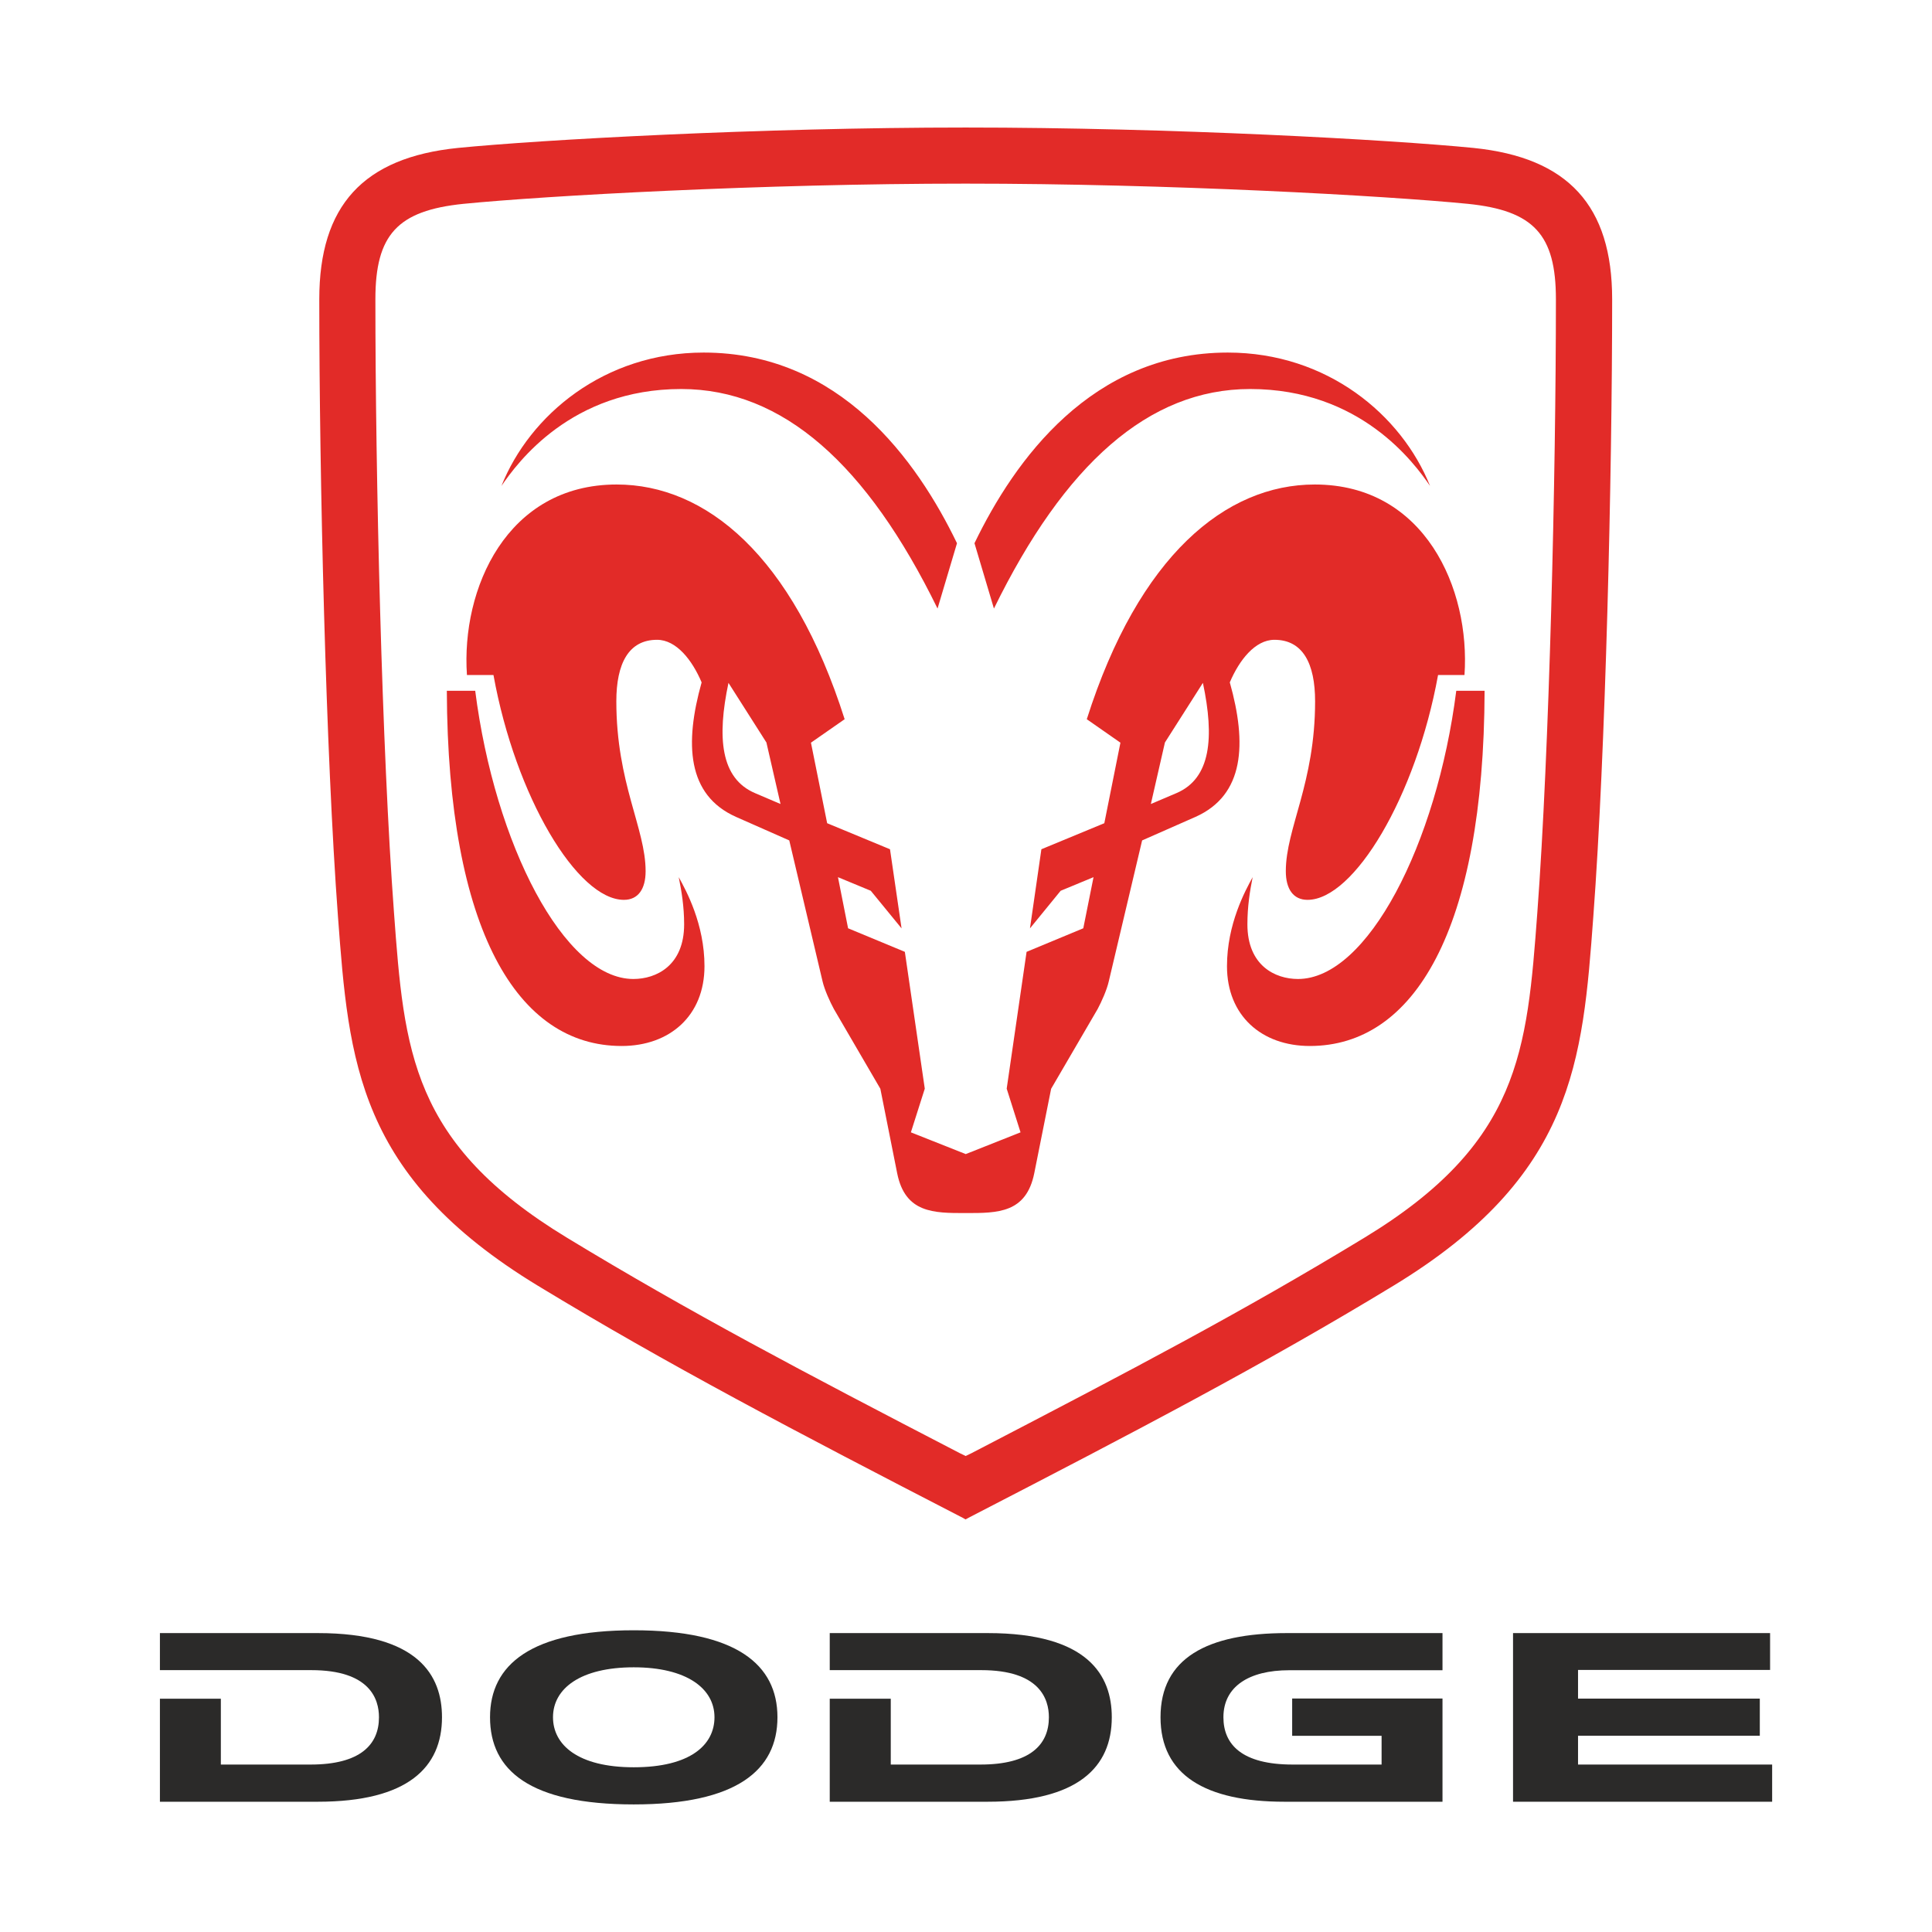
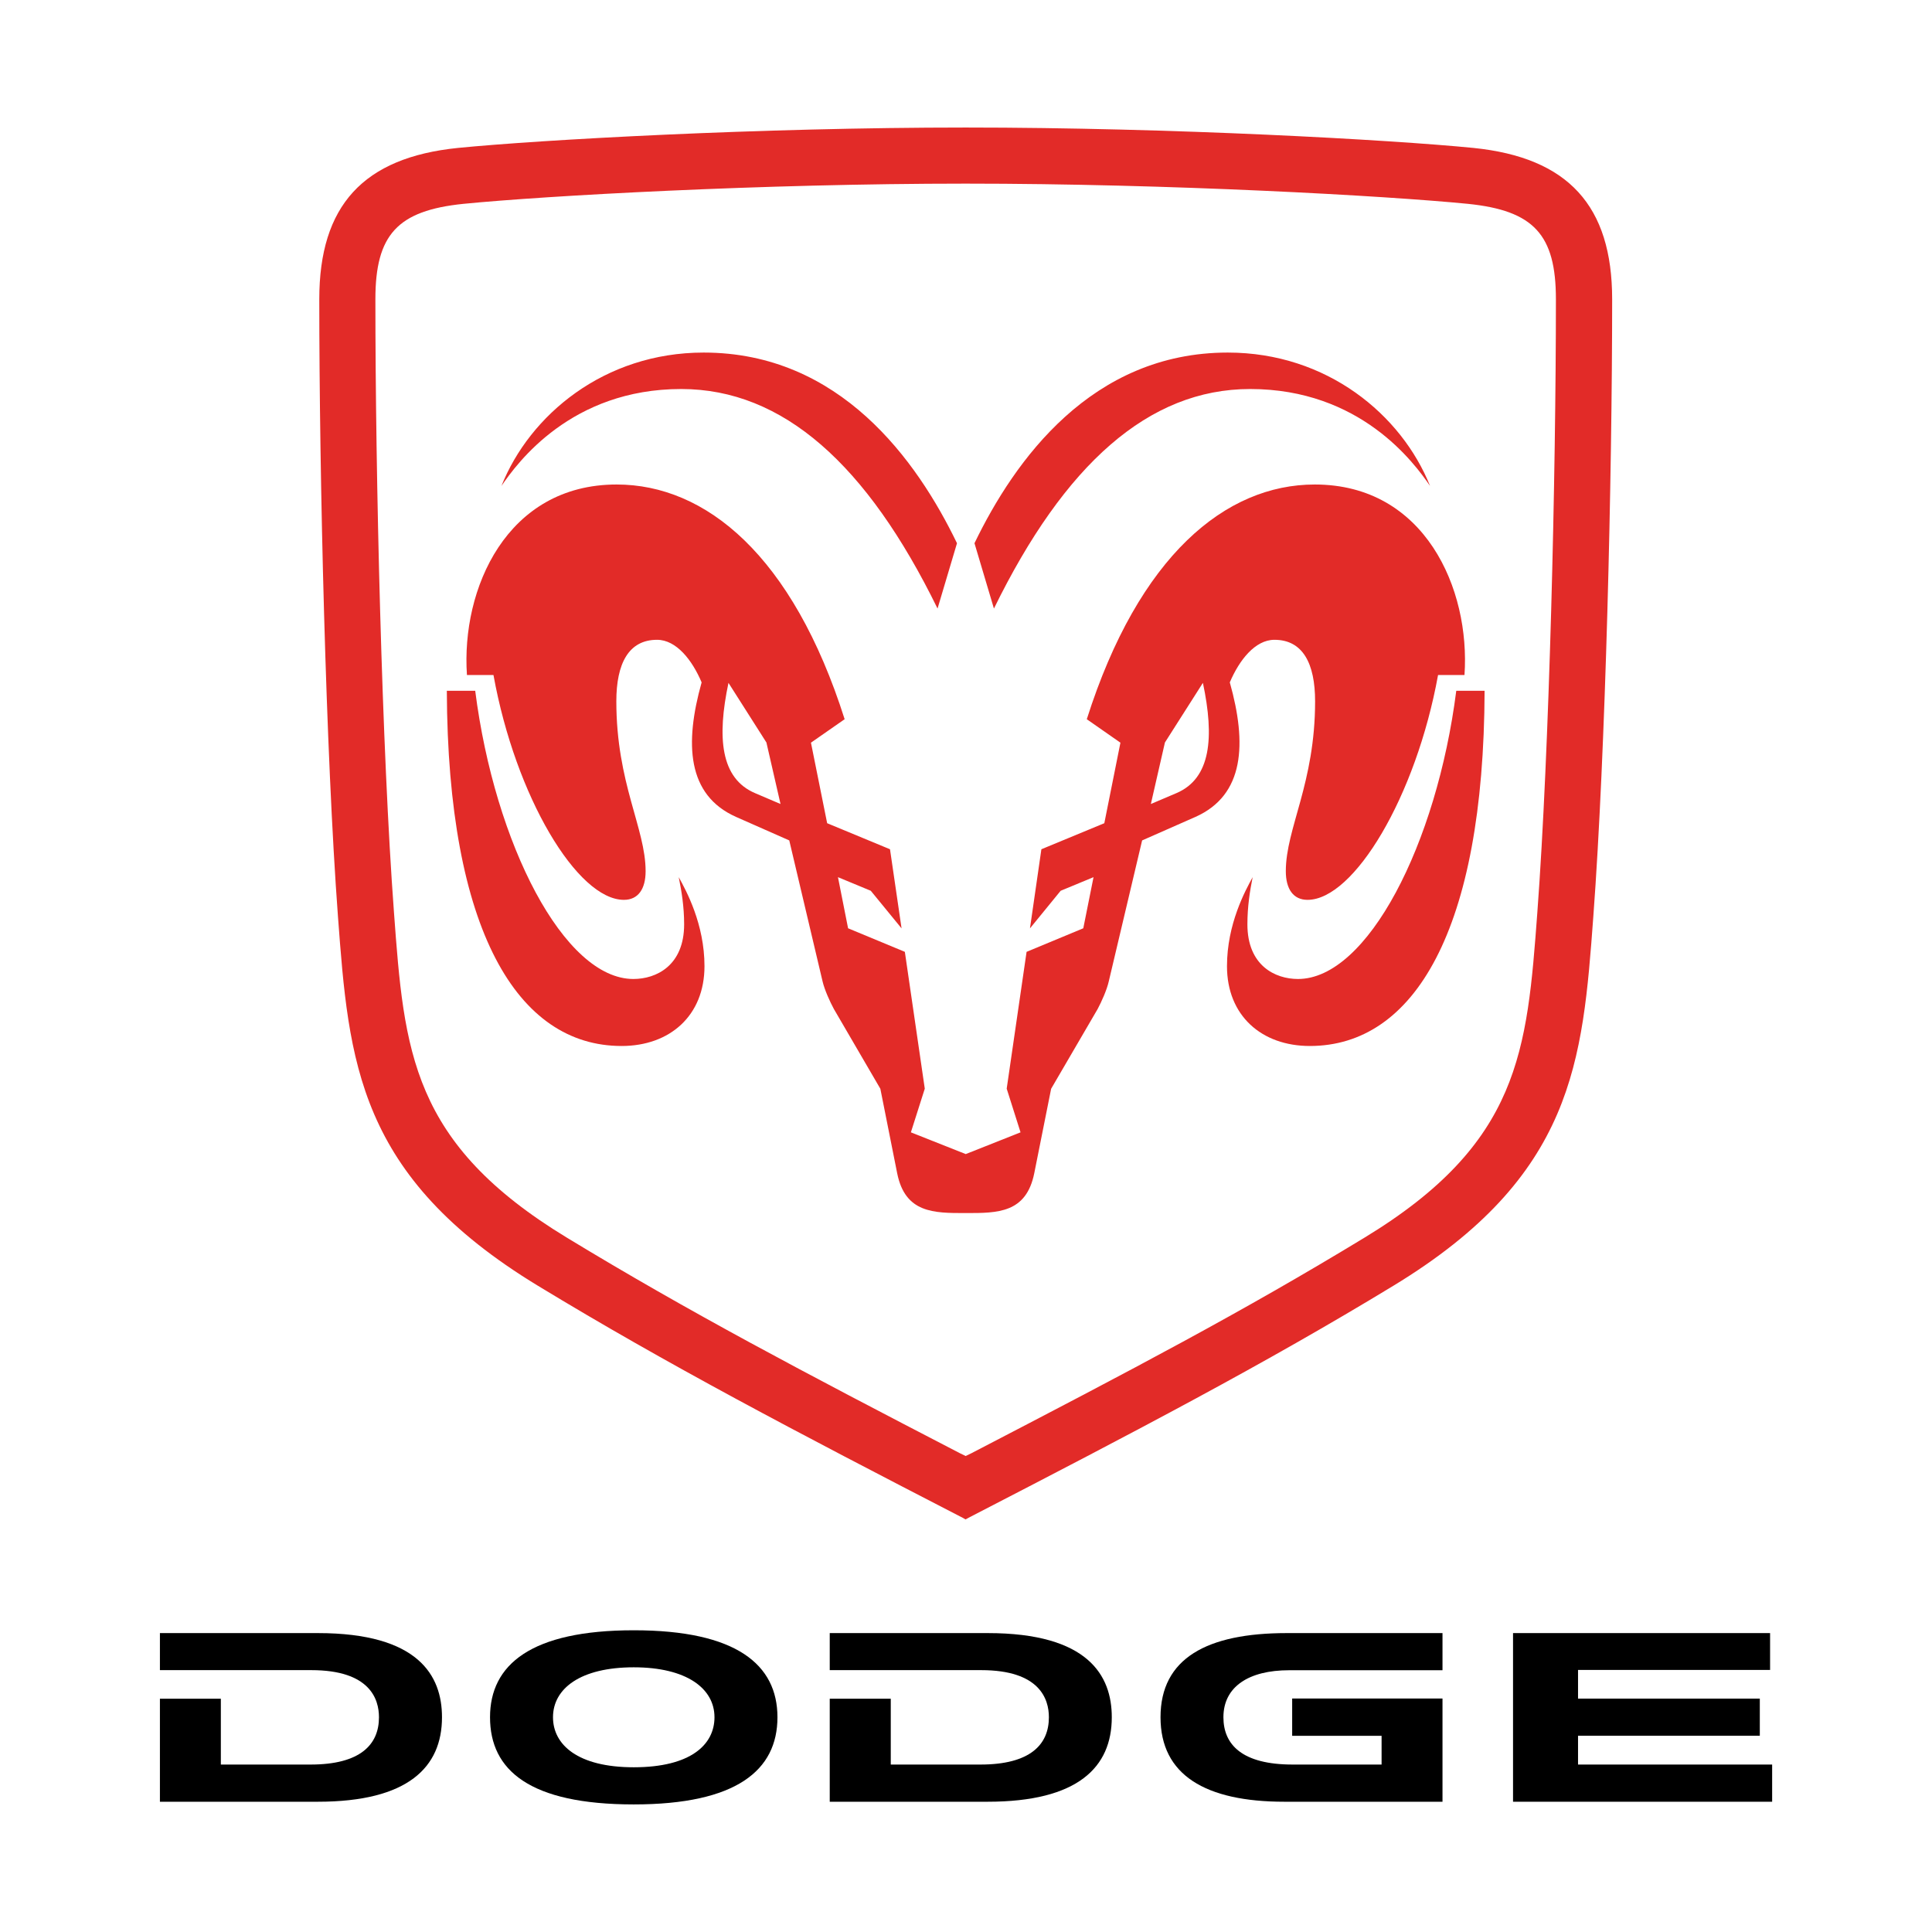
<svg xmlns="http://www.w3.org/2000/svg" width="500" height="500" viewBox="0 0 500 500">
  <g fill="#e22b28" stroke="none">
    <path d="M 381.346 38.286 C 359.904 36.169 303.297 33.004 249.909 33.004 C 196.518 33.004 139.916 36.169 118.483 38.286 C 94.01 40.782 82.63 53.214 82.63 77.44 C 82.63 123.433 84.324 195.1 87.464 237.196 C 90.272 274.722 92.462 304.351 139.187 332.737 C 172.613 353.055 205.856 370.468 249.141 392.802 L 249.884 393.222 L 250.65 392.802 C 294.033 370.395 327.338 352.982 360.63 332.737 C 407.379 304.327 409.582 274.722 412.35 237.196 C 415.517 194.9 417.224 123.308 417.224 77.44 C 417.224 53.214 405.818 40.782 381.346 38.286 Z M 397.859 236.174 C 395.188 272.085 393.419 295.833 353.102 320.32 C 321.463 339.548 293.551 354.204 251.356 376.119 L 249.909 376.813 L 248.475 376.119 C 207.614 354.935 178.464 339.598 146.731 320.32 C 106.399 295.833 104.607 272.06 101.96 236.135 C 98.83 194.26 97.15 123.124 97.15 77.44 C 97.15 60.709 102.89 54.501 119.93 52.755 C 141.125 50.664 197.125 47.523 249.909 47.523 C 302.716 47.523 358.679 50.664 379.898 52.755 C 396.939 54.501 402.669 60.709 402.669 77.44 C 402.669 123.1 400.985 194.21 397.859 236.174 Z" />
    <path d="M 247.669 140.584 L 242.635 157.492 C 224.405 120.231 202.642 100.677 176.298 100.677 C 147.828 100.677 133.892 119.738 129.775 125.759 C 137.093 107.393 156.4 91.243 182.11 91.243 C 217.345 91.243 237.259 119.066 247.669 140.584 Z" />
    <path d="M 115.639 178.776 C 115.861 240.846 133.919 270.701 160.876 270.701 C 173.367 270.701 182.32 262.837 182.32 250.049 C 182.32 239.139 177.583 230.485 175.656 227.009 C 176.386 230.581 177.055 234.641 177.055 239.212 C 177.055 249.912 169.829 253.362 163.919 253.362 C 145.988 253.362 128.057 218.488 122.984 178.776 C 120.723 178.776 115.576 178.776 115.639 178.776 Z" />
    <path d="M 317.746 91.243 C 343.465 91.243 362.734 107.393 370.093 125.759 C 365.974 119.738 352.036 100.677 323.53 100.677 C 297.239 100.677 275.47 120.231 257.228 157.492 L 252.195 140.584 C 262.586 119.066 282.531 91.243 317.746 91.243 Z" />
    <path d="M 376.881 178.776 C 371.826 218.488 353.88 253.362 335.919 253.362 C 330.023 253.362 322.827 249.912 322.827 239.212 C 322.827 234.641 323.465 230.581 324.186 227.009 C 322.28 230.485 317.543 239.139 317.543 250.049 C 317.543 262.837 326.487 270.701 338.988 270.701 C 365.924 270.701 384.018 240.846 384.212 178.776 C 384.293 178.776 379.159 178.776 376.881 178.776 Z" />
    <path d="M 340.264 125.389 C 317.235 125.389 294.726 143.754 281.26 186.132 L 289.966 192.205 L 285.797 213.046 L 269.51 219.785 L 266.554 240.263 L 274.495 230.532 L 283.004 227.009 L 280.355 240.239 L 265.678 246.336 L 260.532 281.747 L 264.116 293.049 L 249.933 298.676 L 235.737 293.049 L 239.333 281.747 L 234.175 246.336 L 219.483 240.239 L 216.864 227.009 L 225.359 230.532 L 233.324 240.263 L 230.331 219.785 L 214.067 213.046 L 209.874 192.205 L 218.593 186.132 C 205.139 143.754 182.643 125.389 159.589 125.389 C 131.11 125.389 119.31 152.423 120.845 174.696 L 127.709 174.696 C 133.409 206.192 149.426 232.88 161.473 232.88 C 165.157 232.88 167.084 230.073 167.084 225.464 C 167.084 214.358 159.506 202.734 159.506 181.495 C 159.506 171.715 162.696 165.58 170.04 165.58 C 175.049 165.58 179.145 170.849 181.58 176.6 C 177.128 192.465 177.795 205.749 190.46 211.404 C 196.719 214.182 204.261 217.499 204.261 217.499 C 204.261 217.499 212.301 251.557 212.883 253.993 C 213.412 256.219 214.796 259.262 215.813 261.14 C 217.282 263.7 227.834 281.771 227.834 281.771 C 227.834 281.771 231.421 299.79 232.185 303.622 C 234.253 313.935 241.612 313.96 249.933 313.935 C 258.231 313.96 265.59 313.935 267.668 303.622 C 268.432 299.79 272.033 281.771 272.033 281.771 C 272.033 281.771 282.557 263.7 284.065 261.14 C 285.066 259.262 286.44 256.219 286.946 253.993 C 287.527 251.557 295.58 217.499 295.58 217.499 C 295.58 217.499 303.136 214.182 309.408 211.404 C 322.059 205.749 322.739 192.465 318.272 176.6 C 320.711 170.849 324.82 165.58 329.823 165.58 C 337.172 165.58 340.347 171.715 340.347 181.495 C 340.347 202.734 332.768 214.358 332.768 225.464 C 332.768 230.073 334.698 232.88 338.381 232.88 C 350.402 232.88 366.444 206.192 372.168 174.696 L 379.009 174.696 C 380.545 152.423 368.757 125.389 340.264 125.389 Z M 195.416 205.266 C 186.453 201.458 185.539 190.846 188.529 176.724 L 198.348 192.156 L 201.998 208.076 C 201.998 208.076 198.45 206.556 195.416 205.266 Z M 304.446 205.266 C 301.395 206.556 297.841 208.076 297.841 208.076 L 301.481 192.156 L 311.31 176.724 C 314.306 190.846 313.401 201.458 304.446 205.266 Z" />
  </g>
-   <g fill="#2b2a29" stroke="none" id="text">
+   <g fill="currentColor" stroke="none" id="text">
    <path d="M 230.53 439.623 L 230.53 456.665 C 230.53 456.665 247.929 456.665 253.742 456.665 C 266.591 456.665 271.452 451.521 271.452 444.423 C 271.452 439.76 269.136 432.23 253.94 432.23 C 248.608 432.23 214.737 432.23 214.737 432.23 L 214.737 422.642 C 214.737 422.642 241.299 422.642 255.634 422.642 C 281.657 422.642 287.73 433.651 287.73 444.423 C 287.73 457.344 278.996 466.288 255.571 466.288 C 241.176 466.288 214.737 466.288 214.737 466.288 L 214.737 439.623 L 230.53 439.623 Z" />
    <path d="M 57.155 439.623 L 57.155 456.665 C 57.155 456.665 74.578 456.665 80.38 456.665 C 93.228 456.665 98.077 451.521 98.077 444.423 C 98.077 439.76 95.776 432.23 80.566 432.23 C 75.232 432.23 41.387 432.23 41.387 432.23 L 41.387 422.642 C 41.387 422.642 67.952 422.642 82.273 422.642 C 108.316 422.642 114.387 433.651 114.387 444.423 C 114.387 457.344 105.62 466.288 82.224 466.288 C 67.815 466.288 41.387 466.288 41.387 466.288 L 41.387 439.623 L 57.155 439.623 Z" />
    <path d="M 334.412 439.575 L 334.412 449.232 L 357.554 449.232 L 357.554 456.665 C 357.554 456.665 340.373 456.665 334.537 456.665 C 321.463 456.665 316.619 451.521 316.619 444.423 C 316.619 436.506 323.195 432.255 333.634 432.255 C 338.962 432.255 373.317 432.255 373.317 432.255 L 373.317 422.642 C 373.317 422.642 347.361 422.642 333.027 422.642 C 312.337 422.642 300.342 429.186 300.342 444.423 C 300.342 459.35 311.932 466.288 332.423 466.288 C 346.83 466.288 373.317 466.288 373.317 466.288 L 373.317 439.575 L 334.412 439.575 Z" />
    <path d="M 408.394 432.177 L 458.096 432.177 L 458.096 422.642 L 391.572 422.642 L 391.572 466.288 L 458.63 466.288 L 458.63 456.665 L 408.394 456.665 L 408.394 449.208 L 455.437 449.208 L 455.437 439.599 L 408.394 439.599 Z" />
    <path d="M 164.018 466.982 C 137.093 466.982 126.819 458.152 126.819 444.423 C 126.819 430.807 137.431 421.914 164.018 421.914 C 190.597 421.914 201.205 430.807 201.205 444.423 C 201.205 458.152 190.597 466.982 164.018 466.982 Z M 184.908 444.423 C 184.908 436.966 177.672 431.498 164.018 431.498 C 150.254 431.498 143.116 436.966 143.116 444.423 C 143.116 451.546 149.535 457.369 164.018 457.369 C 178.7 457.369 184.908 451.546 184.908 444.423 Z" />
  </g>
</svg>
